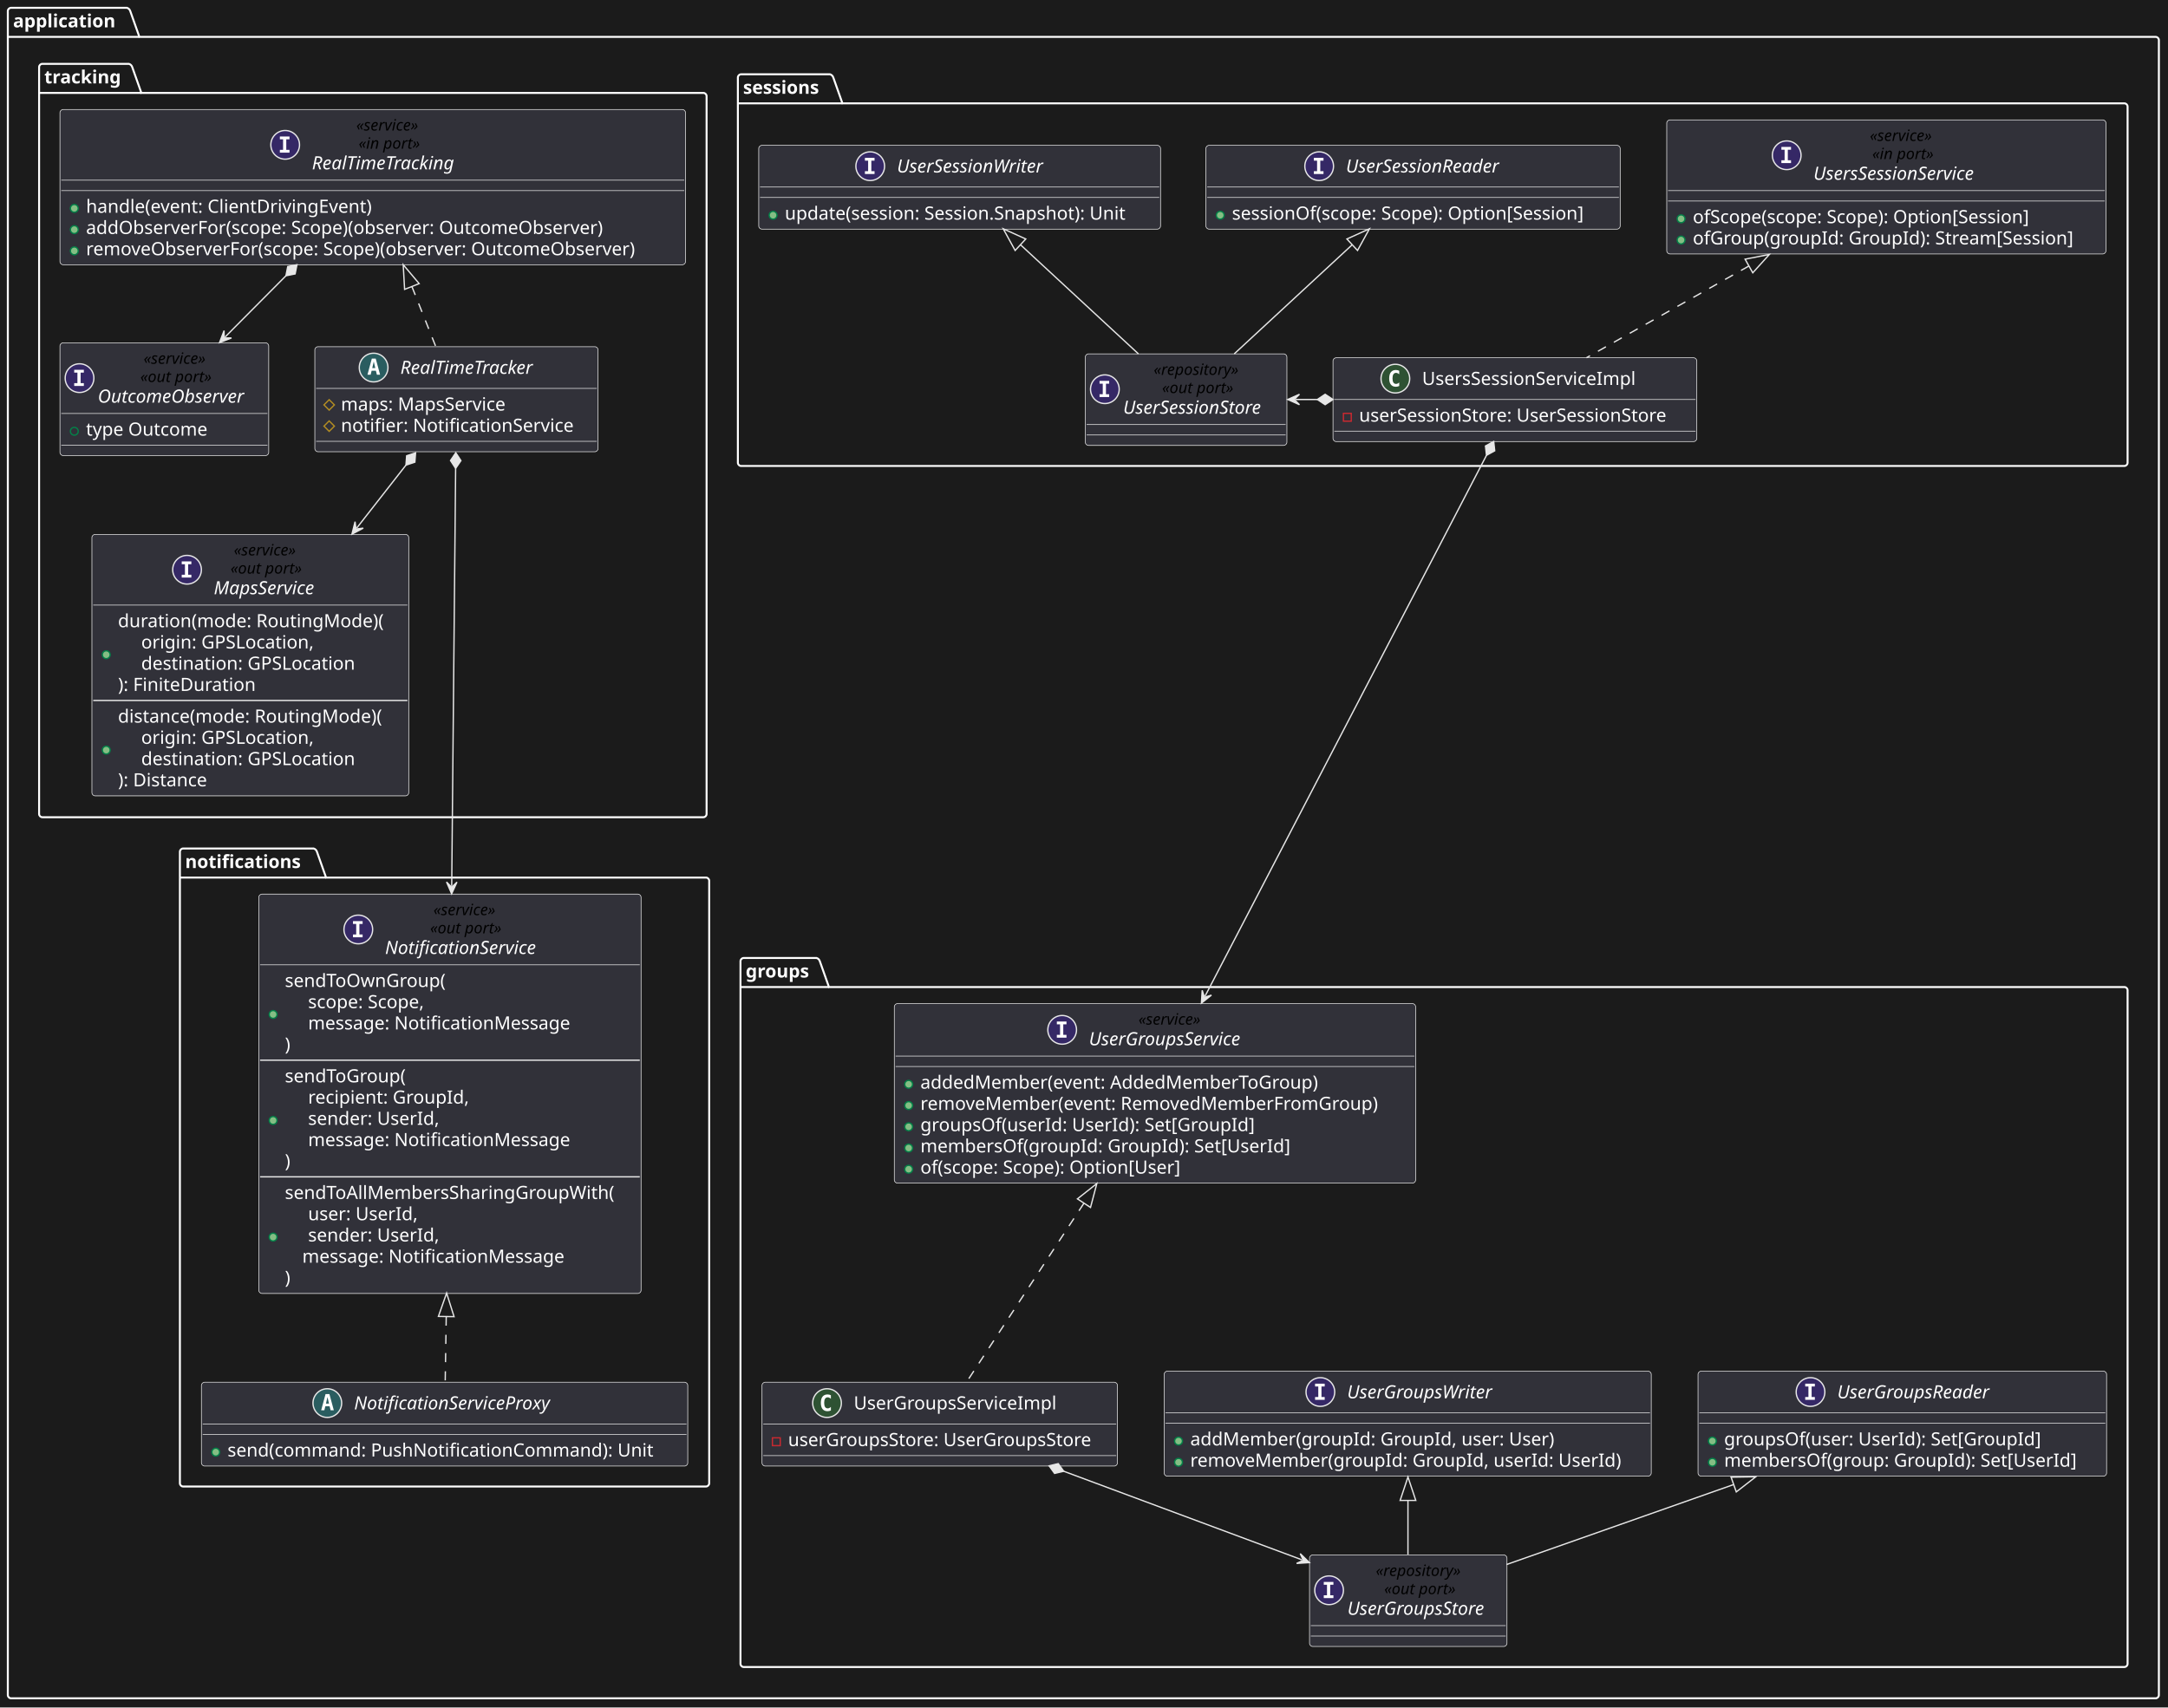
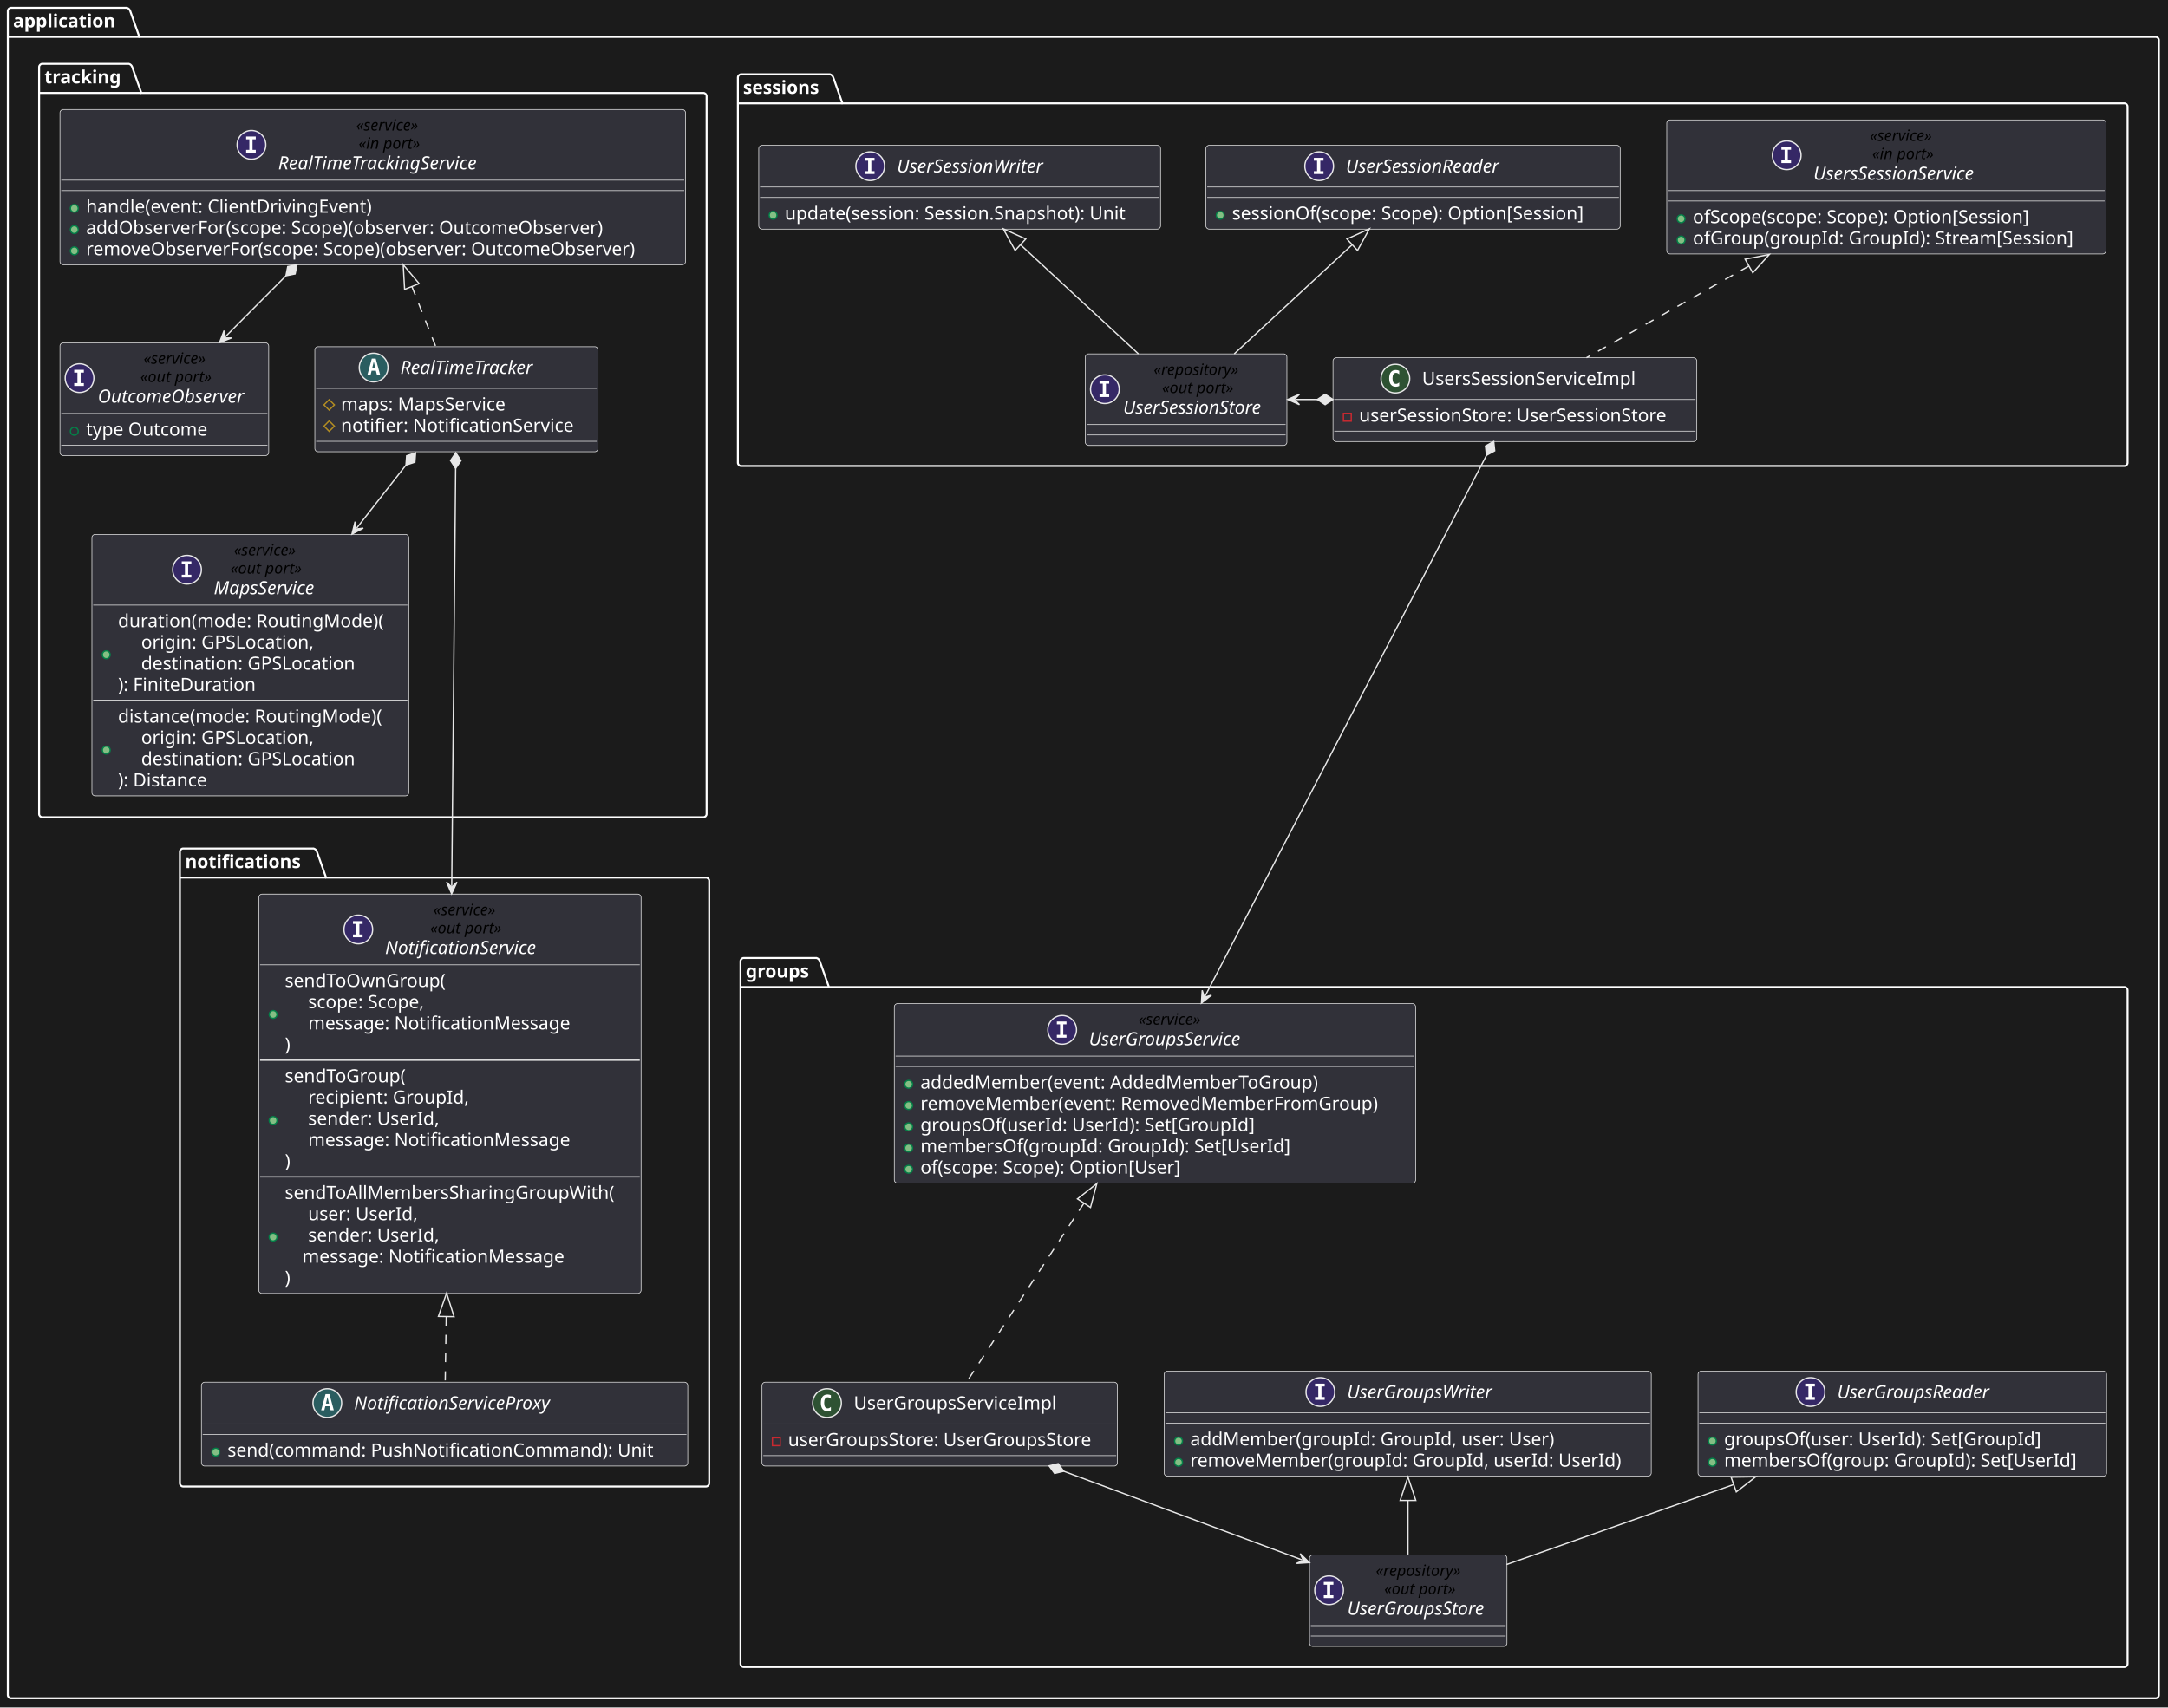
<svg xmlns="http://www.w3.org/2000/svg" contentStyleType="text/css" data-diagram-type="CLASS" height="1310px" preserveAspectRatio="none" style="width:1663px;height:1310px;background:#1B1B1B;" version="1.1" viewBox="0 0 1663 1310" width="1663px" zoomAndPan="magnify">
  <defs />
  <g>
    <rect fill="#1B1B1B" height="1310" style="stroke:none;stroke-width:1;" width="1663" x="0" y="0" />
    <g class="cluster" data-entity="application" data-source-line="186" data-uid="ent0002" id="cluster_application">
      <path d="M8.5,6 L97.41,6 A3.75,3.75 0 0 1 99.91,8.5 L106.91,28.297 L1653.5,28.297 A2.5,2.5 0 0 1 1656,30.797 L1656,1300.5 A2.5,2.5 0 0 1 1653.5,1303 L8.5,1303 A2.5,2.5 0 0 1 6,1300.5 L6,8.5 A2.5,2.5 0 0 1 8.5,6" fill="none" style="stroke:#FFFFFF;stroke-width:1.5;" />
      <line style="stroke:#FFFFFF;stroke-width:1.5;" x1="6" x2="106.91" y1="28.297" y2="28.297" />
      <text fill="#FFFFFF" font-family="sans-serif" font-size="14" font-weight="bold" lengthAdjust="spacing" textLength="87.91" x="10" y="20.995">application</text>
    </g>
    <g class="cluster" data-entity="groups" data-source-line="188" data-uid="ent0003" id="cluster_groups">
      <path d="M570.5,735 L626.365,735 A3.75,3.75 0 0 1 628.865,737.5 L635.865,757.297 L1629.5,757.297 A2.5,2.5 0 0 1 1632,759.797 L1632,1276.5 A2.5,2.5 0 0 1 1629.5,1279 L570.5,1279 A2.5,2.5 0 0 1 568,1276.5 L568,737.5 A2.5,2.5 0 0 1 570.5,735" fill="none" style="stroke:#FFFFFF;stroke-width:1.5;" />
      <line style="stroke:#FFFFFF;stroke-width:1.5;" x1="568" x2="635.865" y1="757.297" y2="757.297" />
      <text fill="#FFFFFF" font-family="sans-serif" font-size="14" font-weight="bold" lengthAdjust="spacing" textLength="54.865" x="572" y="749.995">groups</text>
    </g>
    <g class="cluster" data-entity="notifications" data-source-line="212" data-uid="ent0013" id="cluster_notifications">
      <path d="M140.5,651 L240.621,651 A3.75,3.75 0 0 1 243.121,653.5 L250.121,673.297 L541.5,673.297 A2.5,2.5 0 0 1 544,675.797 L544,1138 A2.5,2.5 0 0 1 541.5,1140.5 L140.5,1140.5 A2.5,2.5 0 0 1 138,1138 L138,653.5 A2.5,2.5 0 0 1 140.5,651" fill="none" style="stroke:#FFFFFF;stroke-width:1.5;" />
      <line style="stroke:#FFFFFF;stroke-width:1.5;" x1="138" x2="250.121" y1="673.297" y2="673.297" />
      <text fill="#FFFFFF" font-family="sans-serif" font-size="14" font-weight="bold" lengthAdjust="spacing" textLength="99.121" x="142" y="665.995">notifications</text>
    </g>
    <g class="cluster" data-entity="sessions" data-source-line="225" data-uid="ent0017" id="cluster_sessions">
      <path d="M568.5,57 L636.711,57 A3.75,3.75 0 0 1 639.211,59.5 L646.211,79.297 L1629.5,79.297 A2.5,2.5 0 0 1 1632,81.797 L1632,355 A2.5,2.5 0 0 1 1629.5,357.5 L568.5,357.5 A2.5,2.5 0 0 1 566,355 L566,59.5 A2.5,2.5 0 0 1 568.5,57" fill="none" style="stroke:#FFFFFF;stroke-width:1.5;" />
      <line style="stroke:#FFFFFF;stroke-width:1.5;" x1="566" x2="646.211" y1="79.297" y2="79.297" />
      <text fill="#FFFFFF" font-family="sans-serif" font-size="14" font-weight="bold" lengthAdjust="spacing" textLength="67.211" x="570" y="71.995">sessions</text>
    </g>
    <g class="cluster" data-entity="tracking" data-source-line="246" data-uid="ent0029" id="cluster_tracking">
      <path d="M32.5,49 L98.94,49 A3.75,3.75 0 0 1 101.44,51.5 L108.44,71.297 L539.5,71.297 A2.5,2.5 0 0 1 542,73.797 L542,624.5 A2.5,2.5 0 0 1 539.5,627 L32.5,627 A2.5,2.5 0 0 1 30,624.5 L30,51.5 A2.5,2.5 0 0 1 32.5,49" fill="none" style="stroke:#FFFFFF;stroke-width:1.5;" />
      <line style="stroke:#FFFFFF;stroke-width:1.5;" x1="30" x2="108.44" y1="71.297" y2="71.297" />
      <text fill="#FFFFFF" font-family="sans-serif" font-size="14" font-weight="bold" lengthAdjust="spacing" textLength="65.44" x="34" y="63.995">tracking</text>
    </g>
    <g class="entity" data-entity="UserGroupsReader" data-source-line="189" data-uid="ent0004" id="entity_UserGroupsReader">
      <rect fill="#313139" height="80.594" rx="2.5" ry="2.5" style="stroke:#E7E7E7;stroke-width:0.5;" width="313.397" x="1302.5" y="1052" />
      <ellipse cx="1388.793" cy="1068" fill="#352866" rx="11" ry="11" style="stroke:#E7E7E7;stroke-width:1;" />
      <path d="M1384.715,1063.766 L1384.715,1061.609 L1392.106,1061.609 L1392.106,1063.766 L1389.637,1063.766 L1389.637,1071.844 L1392.106,1071.844 L1392.106,1074 L1384.715,1074 L1384.715,1071.844 L1387.184,1071.844 L1387.184,1063.766 L1384.715,1063.766 Z " fill="#FFFFFF" />
      <text fill="#FFFFFF" font-family="sans-serif" font-size="14" font-style="italic" lengthAdjust="spacing" textLength="132.31" x="1409.293" y="1072.847">UserGroupsReader</text>
      <line style="stroke:#E7E7E7;stroke-width:0.5;" x1="1303.5" x2="1614.897" y1="1084" y2="1084" />
      <line style="stroke:#E7E7E7;stroke-width:0.5;" x1="1303.5" x2="1614.897" y1="1092" y2="1092" />
      <ellipse cx="1313.5" cy="1105.648" fill="#84BE84" rx="3" ry="3" style="stroke:#038048;stroke-width:1;" />
      <text fill="#FFFFFF" font-family="sans-serif" font-size="14" lengthAdjust="spacing" textLength="258.788" x="1322.5" y="1108.995">groupsOf(user: UserId): Set[GroupId]</text>
      <ellipse cx="1313.5" cy="1121.945" fill="#84BE84" rx="3" ry="3" style="stroke:#038048;stroke-width:1;" />
      <text fill="#FFFFFF" font-family="sans-serif" font-size="14" lengthAdjust="spacing" textLength="287.397" x="1322.5" y="1125.292">membersOf(group: GroupId): Set[UserId]</text>
    </g>
    <g class="entity" data-entity="UserGroupsWriter" data-source-line="193" data-uid="ent0005" id="entity_UserGroupsWriter">
      <rect fill="#313139" height="80.594" rx="2.5" ry="2.5" style="stroke:#E7E7E7;stroke-width:0.5;" width="373.621" x="893" y="1052" />
      <ellipse cx="1012.82" cy="1068" fill="#352866" rx="11" ry="11" style="stroke:#E7E7E7;stroke-width:1;" />
      <path d="M1008.742,1063.766 L1008.742,1061.609 L1016.133,1061.609 L1016.133,1063.766 L1013.664,1063.766 L1013.664,1071.844 L1016.133,1071.844 L1016.133,1074 L1008.742,1074 L1008.742,1071.844 L1011.211,1071.844 L1011.211,1063.766 L1008.742,1063.766 Z " fill="#FFFFFF" />
      <text fill="#FFFFFF" font-family="sans-serif" font-size="14" font-style="italic" lengthAdjust="spacing" textLength="125.481" x="1033.32" y="1072.847">UserGroupsWriter</text>
      <line style="stroke:#E7E7E7;stroke-width:0.5;" x1="894" x2="1265.621" y1="1084" y2="1084" />
      <line style="stroke:#E7E7E7;stroke-width:0.5;" x1="894" x2="1265.621" y1="1092" y2="1092" />
      <ellipse cx="904" cy="1105.648" fill="#84BE84" rx="3" ry="3" style="stroke:#038048;stroke-width:1;" />
      <text fill="#FFFFFF" font-family="sans-serif" font-size="14" lengthAdjust="spacing" textLength="294.472" x="913" y="1108.995">addMember(groupId: GroupId, user: User)</text>
      <ellipse cx="904" cy="1121.945" fill="#84BE84" rx="3" ry="3" style="stroke:#038048;stroke-width:1;" />
      <text fill="#FFFFFF" font-family="sans-serif" font-size="14" lengthAdjust="spacing" textLength="347.621" x="913" y="1125.292">removeMember(groupId: GroupId, userId: UserId)</text>
    </g>
    <g class="entity" data-entity="UserGroupsStore" data-source-line="197" data-uid="ent0006" id="entity_UserGroupsStore">
      <rect fill="#313139" height="70.234" rx="2.5" ry="2.5" style="stroke:#E7E7E7;stroke-width:0.5;" width="151.444" x="1004.5" y="1193" />
      <ellipse cx="1019.5" cy="1220.117" fill="#352866" rx="11" ry="11" style="stroke:#E7E7E7;stroke-width:1;" />
      <path d="M1015.422,1215.883 L1015.422,1213.727 L1022.812,1213.727 L1022.812,1215.883 L1020.344,1215.883 L1020.344,1223.961 L1022.812,1223.961 L1022.812,1226.117 L1015.422,1226.117 L1015.422,1223.961 L1017.891,1223.961 L1017.891,1215.883 L1015.422,1215.883 Z " fill="#FFFFFF" />
      <text fill="#000000" font-family="sans-serif" font-size="12" font-style="italic" lengthAdjust="spacing" textLength="75.756" x="1055.344" y="1209.139">«repository»</text>
      <text fill="#000000" font-family="sans-serif" font-size="12" font-style="italic" lengthAdjust="spacing" textLength="62.877" x="1061.784" y="1223.107">«out port»</text>
      <text fill="#FFFFFF" font-family="sans-serif" font-size="14" font-style="italic" lengthAdjust="spacing" textLength="119.444" x="1033.5" y="1238.933">UserGroupsStore</text>
      <line style="stroke:#E7E7E7;stroke-width:0.5;" x1="1005.5" x2="1154.944" y1="1247.234" y2="1247.234" />
      <line style="stroke:#E7E7E7;stroke-width:0.5;" x1="1005.5" x2="1154.944" y1="1255.234" y2="1255.234" />
    </g>
    <g class="entity" data-entity="UserGroupsService" data-source-line="199" data-uid="ent0009" id="entity_UserGroupsService">
      <rect fill="#313139" height="137.75" rx="2.5" ry="2.5" style="stroke:#E7E7E7;stroke-width:0.5;" width="399.878" x="686" y="770" />
      <ellipse cx="814.751" cy="790.133" fill="#352866" rx="11" ry="11" style="stroke:#E7E7E7;stroke-width:1;" />
      <path d="M810.673,785.898 L810.673,783.742 L818.064,783.742 L818.064,785.898 L815.595,785.898 L815.595,793.977 L818.064,793.977 L818.064,796.133 L810.673,796.133 L810.673,793.977 L813.142,793.977 L813.142,785.898 L810.673,785.898 Z " fill="#FFFFFF" />
      <text fill="#000000" font-family="sans-serif" font-size="12" font-style="italic" lengthAdjust="spacing" textLength="57.797" x="873.29" y="786.139">«service»</text>
      <text fill="#FFFFFF" font-family="sans-serif" font-size="14" font-style="italic" lengthAdjust="spacing" textLength="133.875" x="835.251" y="801.964">UserGroupsService</text>
      <line style="stroke:#E7E7E7;stroke-width:0.5;" x1="687" x2="1084.878" y1="810.266" y2="810.266" />
      <line style="stroke:#E7E7E7;stroke-width:0.5;" x1="687" x2="1084.878" y1="818.266" y2="818.266" />
      <ellipse cx="697" cy="831.914" fill="#84BE84" rx="3" ry="3" style="stroke:#038048;stroke-width:1;" />
      <text fill="#FFFFFF" font-family="sans-serif" font-size="14" lengthAdjust="spacing" textLength="323.887" x="706" y="835.261">addedMember(event: AddedMemberToGroup)</text>
      <ellipse cx="697" cy="848.211" fill="#84BE84" rx="3" ry="3" style="stroke:#038048;stroke-width:1;" />
      <text fill="#FFFFFF" font-family="sans-serif" font-size="14" lengthAdjust="spacing" textLength="373.878" x="706" y="851.558">removeMember(event: RemovedMemberFromGroup)</text>
      <ellipse cx="697" cy="864.508" fill="#84BE84" rx="3" ry="3" style="stroke:#038048;stroke-width:1;" />
      <text fill="#FFFFFF" font-family="sans-serif" font-size="14" lengthAdjust="spacing" textLength="271.804" x="706" y="867.855">groupsOf(userId: UserId): Set[GroupId]</text>
      <ellipse cx="697" cy="880.805" fill="#84BE84" rx="3" ry="3" style="stroke:#038048;stroke-width:1;" />
      <text fill="#FFFFFF" font-family="sans-serif" font-size="14" lengthAdjust="spacing" textLength="300.412" x="706" y="884.151">membersOf(groupId: GroupId): Set[UserId]</text>
      <ellipse cx="697" cy="897.102" fill="#84BE84" rx="3" ry="3" style="stroke:#038048;stroke-width:1;" />
      <text fill="#FFFFFF" font-family="sans-serif" font-size="14" lengthAdjust="spacing" textLength="216.016" x="706" y="900.448">of(scope: Scope): Option[User]</text>
    </g>
    <g class="entity" data-entity="UserGroupsServiceImpl" data-source-line="206" data-uid="ent0010" id="entity_UserGroupsServiceImpl">
      <rect fill="#313139" height="64.297" rx="2.5" ry="2.5" style="stroke:#E7E7E7;stroke-width:0.5;" width="272.682" x="584.5" y="1060.5" />
      <ellipse cx="634.382" cy="1076.5" fill="#2E5233" rx="11" ry="11" style="stroke:#E7E7E7;stroke-width:1;" />
      <path d="M637.351,1082.141 Q636.773,1082.438 636.132,1082.578 Q635.491,1082.734 634.788,1082.734 Q632.288,1082.734 630.96,1081.094 Q629.648,1079.438 629.648,1076.312 Q629.648,1073.188 630.96,1071.531 Q632.288,1069.875 634.788,1069.875 Q635.491,1069.875 636.132,1070.031 Q636.788,1070.188 637.351,1070.484 L637.351,1073.203 Q636.726,1072.625 636.132,1072.359 Q635.538,1072.078 634.913,1072.078 Q633.569,1072.078 632.882,1073.156 Q632.194,1074.219 632.194,1076.312 Q632.194,1078.406 632.882,1079.484 Q633.569,1080.547 634.913,1080.547 Q635.538,1080.547 636.132,1080.281 Q636.726,1080 637.351,1079.422 L637.351,1082.141 Z " fill="#FFFFFF" />
      <text fill="#FFFFFF" font-family="sans-serif" font-size="14" lengthAdjust="spacing" textLength="164.418" x="654.882" y="1081.347">UserGroupsServiceImpl</text>
      <line style="stroke:#E7E7E7;stroke-width:0.5;" x1="585.5" x2="856.182" y1="1092.5" y2="1092.5" />
      <rect fill="none" height="6" style="stroke:#C82930;stroke-width:1;" width="6" x="592.5" y="1103.148" />
      <text fill="#FFFFFF" font-family="sans-serif" font-size="14" lengthAdjust="spacing" textLength="246.682" x="604.5" y="1109.495">userGroupsStore: UserGroupsStore</text>
      <line style="stroke:#E7E7E7;stroke-width:0.5;" x1="585.5" x2="856.182" y1="1116.797" y2="1116.797" />
    </g>
    <g class="entity" data-entity="NotificationService" data-source-line="213" data-uid="ent0014" id="entity_NotificationService">
      <rect fill="#313139" height="306.391" rx="2.5" ry="2.5" style="stroke:#E7E7E7;stroke-width:0.5;" width="293.251" x="198.5" y="686" />
      <ellipse cx="274.84" cy="713.117" fill="#352866" rx="11" ry="11" style="stroke:#E7E7E7;stroke-width:1;" />
      <path d="M270.762,708.883 L270.762,706.727 L278.153,706.727 L278.153,708.883 L275.684,708.883 L275.684,716.961 L278.153,716.961 L278.153,719.117 L270.762,719.117 L270.762,716.961 L273.231,716.961 L273.231,708.883 L270.762,708.883 Z " fill="#FFFFFF" />
      <text fill="#000000" font-family="sans-serif" font-size="12" font-style="italic" lengthAdjust="spacing" textLength="57.797" x="332.477" y="702.139">«service»</text>
      <text fill="#000000" font-family="sans-serif" font-size="12" font-style="italic" lengthAdjust="spacing" textLength="62.877" x="329.937" y="716.107">«out port»</text>
      <text fill="#FFFFFF" font-family="sans-serif" font-size="14" font-style="italic" lengthAdjust="spacing" textLength="132.07" x="295.34" y="731.933">NotificationService</text>
      <line style="stroke:#E7E7E7;stroke-width:0.5;" x1="199.5" x2="490.751" y1="740.234" y2="740.234" />
      <ellipse cx="209.5" cy="778.328" fill="#84BE84" rx="3" ry="3" style="stroke:#038048;stroke-width:1;" />
      <text fill="#FFFFFF" font-family="sans-serif" font-size="14" lengthAdjust="spacing" textLength="130.519" x="218.5" y="757.23">sendToOwnGroup(</text>
      <text fill="#FFFFFF" font-family="sans-serif" font-size="14" lengthAdjust="spacing" textLength="97.323" x="236.301" y="773.526">scope: Scope,</text>
      <text fill="#FFFFFF" font-family="sans-serif" font-size="14" lengthAdjust="spacing" textLength="213.773" x="236.301" y="789.823">message: NotificationMessage</text>
      <text fill="#FFFFFF" font-family="sans-serif" font-size="14" lengthAdjust="spacing" textLength="5.462" x="218.5" y="806.12">)</text>
      <line style="stroke:#E7E7E7;stroke-width:1;" x1="199.5" x2="490.751" y1="813.422" y2="813.422" />
      <ellipse cx="209.5" cy="859.664" fill="#84BE84" rx="3" ry="3" style="stroke:#038048;stroke-width:1;" />
      <text fill="#FFFFFF" font-family="sans-serif" font-size="14" lengthAdjust="spacing" textLength="99.176" x="218.5" y="830.417">sendToGroup(</text>
      <text fill="#FFFFFF" font-family="sans-serif" font-size="14" lengthAdjust="spacing" textLength="131.27" x="236.301" y="846.714">recipient: GroupId,</text>
      <text fill="#FFFFFF" font-family="sans-serif" font-size="14" lengthAdjust="spacing" textLength="106.579" x="236.301" y="863.011">sender: UserId,</text>
      <text fill="#FFFFFF" font-family="sans-serif" font-size="14" lengthAdjust="spacing" textLength="213.773" x="236.301" y="879.308">message: NotificationMessage</text>
      <text fill="#FFFFFF" font-family="sans-serif" font-size="14" lengthAdjust="spacing" textLength="5.462" x="218.5" y="895.605">)</text>
      <line style="stroke:#E7E7E7;stroke-width:1;" x1="199.5" x2="490.751" y1="902.906" y2="902.906" />
      <ellipse cx="209.5" cy="949.148" fill="#84BE84" rx="3" ry="3" style="stroke:#038048;stroke-width:1;" />
      <text fill="#FFFFFF" font-family="sans-serif" font-size="14" lengthAdjust="spacing" textLength="267.251" x="218.5" y="919.901">sendToAllMembersSharingGroupWith(</text>
      <text fill="#FFFFFF" font-family="sans-serif" font-size="14" lengthAdjust="spacing" textLength="89.079" x="236.301" y="936.198">user: UserId,</text>
      <text fill="#FFFFFF" font-family="sans-serif" font-size="14" lengthAdjust="spacing" textLength="106.579" x="236.301" y="952.495">sender: UserId,</text>
      <text fill="#FFFFFF" font-family="sans-serif" font-size="14" lengthAdjust="spacing" textLength="213.773" x="231.851" y="968.792">message: NotificationMessage</text>
      <text fill="#FFFFFF" font-family="sans-serif" font-size="14" lengthAdjust="spacing" textLength="5.462" x="218.5" y="985.089">)</text>
    </g>
    <g class="entity" data-entity="NotificationServiceProxy" data-source-line="220" data-uid="ent0015" id="entity_NotificationServiceProxy">
      <rect fill="#313139" height="64.297" rx="2.5" ry="2.5" style="stroke:#E7E7E7;stroke-width:0.5;" width="373.067" x="154.5" y="1060.5" />
      <ellipse cx="251.082" cy="1076.5" fill="#2A5D60" rx="11" ry="11" style="stroke:#E7E7E7;stroke-width:1;" />
      <path d="M251.191,1071.844 L250.035,1076.922 L252.363,1076.922 L251.191,1071.844 Z M249.707,1069.609 L252.691,1069.609 L256.05,1082 L253.597,1082 L252.832,1078.938 L249.55,1078.938 L248.8,1082 L246.363,1082 L249.707,1069.609 Z " fill="#FFFFFF" />
      <text fill="#FFFFFF" font-family="sans-serif" font-size="14" font-style="italic" lengthAdjust="spacing" textLength="171.404" x="271.582" y="1081.347">NotificationServiceProxy</text>
      <line style="stroke:#E7E7E7;stroke-width:0.5;" x1="155.5" x2="526.567" y1="1092.5" y2="1092.5" />
      <line style="stroke:#E7E7E7;stroke-width:0.5;" x1="155.5" x2="526.567" y1="1100.5" y2="1100.5" />
      <ellipse cx="165.5" cy="1114.148" fill="#84BE84" rx="3" ry="3" style="stroke:#038048;stroke-width:1;" />
      <text fill="#FFFFFF" font-family="sans-serif" font-size="14" lengthAdjust="spacing" textLength="347.067" x="174.5" y="1117.495">send(command: PushNotificationCommand): Unit</text>
    </g>
    <g class="entity" data-entity="UserSessionReader" data-source-line="226" data-uid="ent0018" id="entity_UserSessionReader">
      <rect fill="#313139" height="64.297" rx="2.5" ry="2.5" style="stroke:#E7E7E7;stroke-width:0.5;" width="317.799" x="925" y="111.5" />
      <ellipse cx="1011.898" cy="127.5" fill="#352866" rx="11" ry="11" style="stroke:#E7E7E7;stroke-width:1;" />
      <path d="M1007.82,123.266 L1007.82,121.109 L1015.211,121.109 L1015.211,123.266 L1012.742,123.266 L1012.742,131.344 L1015.211,131.344 L1015.211,133.5 L1007.82,133.5 L1007.82,131.344 L1010.289,131.344 L1010.289,123.266 L1007.82,123.266 Z " fill="#FFFFFF" />
      <text fill="#FFFFFF" font-family="sans-serif" font-size="14" font-style="italic" lengthAdjust="spacing" textLength="135.502" x="1032.398" y="132.347">UserSessionReader</text>
      <line style="stroke:#E7E7E7;stroke-width:0.5;" x1="926" x2="1241.799" y1="143.5" y2="143.5" />
      <line style="stroke:#E7E7E7;stroke-width:0.5;" x1="926" x2="1241.799" y1="151.5" y2="151.5" />
      <ellipse cx="936" cy="165.148" fill="#84BE84" rx="3" ry="3" style="stroke:#038048;stroke-width:1;" />
      <text fill="#FFFFFF" font-family="sans-serif" font-size="14" lengthAdjust="spacing" textLength="291.799" x="945" y="168.495">sessionOf(scope: Scope): Option[Session]</text>
    </g>
    <g class="entity" data-entity="UserSessionWriter" data-source-line="229" data-uid="ent0019" id="entity_UserSessionWriter">
      <rect fill="#313139" height="64.297" rx="2.5" ry="2.5" style="stroke:#E7E7E7;stroke-width:0.5;" width="308.222" x="582" y="111.5" />
      <ellipse cx="667.524" cy="127.5" fill="#352866" rx="11" ry="11" style="stroke:#E7E7E7;stroke-width:1;" />
      <path d="M663.446,123.266 L663.446,121.109 L670.837,121.109 L670.837,123.266 L668.368,123.266 L668.368,131.344 L670.837,131.344 L670.837,133.5 L663.446,133.5 L663.446,131.344 L665.915,131.344 L665.915,123.266 L663.446,123.266 Z " fill="#FFFFFF" />
      <text fill="#FFFFFF" font-family="sans-serif" font-size="14" font-style="italic" lengthAdjust="spacing" textLength="128.673" x="688.024" y="132.347">UserSessionWriter</text>
      <line style="stroke:#E7E7E7;stroke-width:0.5;" x1="583" x2="889.222" y1="143.5" y2="143.5" />
      <line style="stroke:#E7E7E7;stroke-width:0.5;" x1="583" x2="889.222" y1="151.5" y2="151.5" />
      <ellipse cx="593" cy="165.148" fill="#84BE84" rx="3" ry="3" style="stroke:#038048;stroke-width:1;" />
      <text fill="#FFFFFF" font-family="sans-serif" font-size="14" lengthAdjust="spacing" textLength="282.222" x="602" y="168.495">update(session: Session.Snapshot): Unit</text>
    </g>
    <g class="entity" data-entity="UserSessionStore" data-source-line="232" data-uid="ent0020" id="entity_UserSessionStore">
      <rect fill="#313139" height="70.234" rx="2.5" ry="2.5" style="stroke:#E7E7E7;stroke-width:0.5;" width="154.637" x="832.5" y="271.5" />
      <ellipse cx="847.5" cy="298.617" fill="#352866" rx="11" ry="11" style="stroke:#E7E7E7;stroke-width:1;" />
      <path d="M843.422,294.383 L843.422,292.227 L850.812,292.227 L850.812,294.383 L848.344,294.383 L848.344,302.461 L850.812,302.461 L850.812,304.617 L843.422,304.617 L843.422,302.461 L845.891,302.461 L845.891,294.383 L843.422,294.383 Z " fill="#FFFFFF" />
      <text fill="#000000" font-family="sans-serif" font-size="12" font-style="italic" lengthAdjust="spacing" textLength="75.756" x="884.94" y="287.639">«repository»</text>
      <text fill="#000000" font-family="sans-serif" font-size="12" font-style="italic" lengthAdjust="spacing" textLength="62.877" x="891.38" y="301.607">«out port»</text>
      <text fill="#FFFFFF" font-family="sans-serif" font-size="14" font-style="italic" lengthAdjust="spacing" textLength="122.637" x="861.5" y="317.433">UserSessionStore</text>
      <line style="stroke:#E7E7E7;stroke-width:0.5;" x1="833.5" x2="986.137" y1="325.734" y2="325.734" />
      <line style="stroke:#E7E7E7;stroke-width:0.5;" x1="833.5" x2="986.137" y1="333.734" y2="333.734" />
    </g>
    <g class="entity" data-entity="UsersSessionService" data-source-line="234" data-uid="ent0023" id="entity_UsersSessionService">
      <rect fill="#313139" height="102.828" rx="2.5" ry="2.5" style="stroke:#E7E7E7;stroke-width:0.5;" width="336.912" x="1278.5" y="92" />
      <ellipse cx="1370.525" cy="119.117" fill="#352866" rx="11" ry="11" style="stroke:#E7E7E7;stroke-width:1;" />
      <path d="M1366.447,114.883 L1366.447,112.727 L1373.838,112.727 L1373.838,114.883 L1371.369,114.883 L1371.369,122.961 L1373.838,122.961 L1373.838,125.117 L1366.447,125.117 L1366.447,122.961 L1368.916,122.961 L1368.916,114.883 L1366.447,114.883 Z " fill="#FFFFFF" />
      <text fill="#000000" font-family="sans-serif" font-size="12" font-style="italic" lengthAdjust="spacing" textLength="57.797" x="1434.308" y="108.139">«service»</text>
      <text fill="#000000" font-family="sans-serif" font-size="12" font-style="italic" lengthAdjust="spacing" textLength="54.164" x="1436.124" y="122.107">«in port»</text>
      <text fill="#FFFFFF" font-family="sans-serif" font-size="14" font-style="italic" lengthAdjust="spacing" textLength="144.361" x="1391.025" y="137.933">UsersSessionService</text>
      <line style="stroke:#E7E7E7;stroke-width:0.5;" x1="1279.5" x2="1614.412" y1="146.234" y2="146.234" />
      <line style="stroke:#E7E7E7;stroke-width:0.5;" x1="1279.5" x2="1614.412" y1="154.234" y2="154.234" />
      <ellipse cx="1289.5" cy="167.883" fill="#84BE84" rx="3" ry="3" style="stroke:#038048;stroke-width:1;" />
      <text fill="#FFFFFF" font-family="sans-serif" font-size="14" lengthAdjust="spacing" textLength="280.171" x="1298.5" y="171.23">ofScope(scope: Scope): Option[Session]</text>
      <ellipse cx="1289.5" cy="184.18" fill="#84BE84" rx="3" ry="3" style="stroke:#038048;stroke-width:1;" />
      <text fill="#FFFFFF" font-family="sans-serif" font-size="14" lengthAdjust="spacing" textLength="310.912" x="1298.5" y="187.526">ofGroup(groupId: GroupId): Stream[Session]</text>
    </g>
    <g class="entity" data-entity="UsersSessionServiceImpl" data-source-line="239" data-uid="ent0024" id="entity_UsersSessionServiceImpl">
      <rect fill="#313139" height="64.297" rx="2.5" ry="2.5" style="stroke:#E7E7E7;stroke-width:0.5;" width="279.066" x="1022.5" y="274.5" />
      <ellipse cx="1070.331" cy="290.5" fill="#2E5233" rx="11" ry="11" style="stroke:#E7E7E7;stroke-width:1;" />
      <path d="M1073.3,296.141 Q1072.722,296.438 1072.081,296.578 Q1071.44,296.734 1070.737,296.734 Q1068.237,296.734 1066.909,295.094 Q1065.597,293.438 1065.597,290.312 Q1065.597,287.188 1066.909,285.531 Q1068.237,283.875 1070.737,283.875 Q1071.44,283.875 1072.081,284.031 Q1072.737,284.188 1073.3,284.484 L1073.3,287.203 Q1072.675,286.625 1072.081,286.359 Q1071.487,286.078 1070.862,286.078 Q1069.519,286.078 1068.831,287.156 Q1068.144,288.219 1068.144,290.312 Q1068.144,292.406 1068.831,293.484 Q1069.519,294.547 1070.862,294.547 Q1071.487,294.547 1072.081,294.281 Q1072.675,294 1073.3,293.422 L1073.3,296.141 Z " fill="#FFFFFF" />
      <text fill="#FFFFFF" font-family="sans-serif" font-size="14" lengthAdjust="spacing" textLength="174.904" x="1090.831" y="295.347">UsersSessionServiceImpl</text>
      <line style="stroke:#E7E7E7;stroke-width:0.5;" x1="1023.5" x2="1300.566" y1="306.5" y2="306.5" />
      <rect fill="none" height="6" style="stroke:#C82930;stroke-width:1;" width="6" x="1030.5" y="317.148" />
      <text fill="#FFFFFF" font-family="sans-serif" font-size="14" lengthAdjust="spacing" textLength="253.066" x="1042.5" y="323.495">userSessionStore: UserSessionStore</text>
      <line style="stroke:#E7E7E7;stroke-width:0.5;" x1="1023.5" x2="1300.566" y1="330.797" y2="330.797" />
    </g>
    <g class="entity" data-entity="MapsService" data-source-line="247" data-uid="ent0030" id="entity_MapsService">
      <rect fill="#313139" height="200.609" rx="2.5" ry="2.5" style="stroke:#E7E7E7;stroke-width:0.5;" width="243.027" x="70.5" y="410" />
      <ellipse cx="143.474" cy="437.117" fill="#352866" rx="11" ry="11" style="stroke:#E7E7E7;stroke-width:1;" />
      <path d="M139.395,432.883 L139.395,430.727 L146.786,430.727 L146.786,432.883 L144.317,432.883 L144.317,440.961 L146.786,440.961 L146.786,443.117 L139.395,443.117 L139.395,440.961 L141.864,440.961 L141.864,432.883 L139.395,432.883 Z " fill="#FFFFFF" />
      <text fill="#000000" font-family="sans-serif" font-size="12" font-style="italic" lengthAdjust="spacing" textLength="57.797" x="179.365" y="426.139">«service»</text>
      <text fill="#000000" font-family="sans-serif" font-size="12" font-style="italic" lengthAdjust="spacing" textLength="62.877" x="176.825" y="440.107">«out port»</text>
      <text fill="#FFFFFF" font-family="sans-serif" font-size="14" font-style="italic" lengthAdjust="spacing" textLength="88.58" x="163.974" y="455.933">MapsService</text>
      <line style="stroke:#E7E7E7;stroke-width:0.5;" x1="71.5" x2="312.527" y1="464.234" y2="464.234" />
      <ellipse cx="81.5" cy="502.328" fill="#84BE84" rx="3" ry="3" style="stroke:#038048;stroke-width:1;" />
      <text fill="#FFFFFF" font-family="sans-serif" font-size="14" lengthAdjust="spacing" textLength="216.617" x="90.5" y="481.229">duration(mode: RoutingMode)(</text>
      <text fill="#FFFFFF" font-family="sans-serif" font-size="14" lengthAdjust="spacing" textLength="141.114" x="108.301" y="497.526">origin: GPSLocation,</text>
      <text fill="#FFFFFF" font-family="sans-serif" font-size="14" lengthAdjust="spacing" textLength="175.246" x="108.301" y="513.823">destination: GPSLocation</text>
      <text fill="#FFFFFF" font-family="sans-serif" font-size="14" lengthAdjust="spacing" textLength="114.242" x="90.5" y="530.12">): FiniteDuration</text>
      <line style="stroke:#E7E7E7;stroke-width:1;" x1="71.5" x2="312.527" y1="537.422" y2="537.422" />
      <ellipse cx="81.5" cy="575.516" fill="#84BE84" rx="3" ry="3" style="stroke:#038048;stroke-width:1;" />
      <text fill="#FFFFFF" font-family="sans-serif" font-size="14" lengthAdjust="spacing" textLength="217.027" x="90.5" y="554.417">distance(mode: RoutingMode)(</text>
      <text fill="#FFFFFF" font-family="sans-serif" font-size="14" lengthAdjust="spacing" textLength="141.114" x="108.301" y="570.714">origin: GPSLocation,</text>
      <text fill="#FFFFFF" font-family="sans-serif" font-size="14" lengthAdjust="spacing" textLength="175.246" x="108.301" y="587.011">destination: GPSLocation</text>
      <text fill="#FFFFFF" font-family="sans-serif" font-size="14" lengthAdjust="spacing" textLength="75.845" x="90.5" y="603.308">): Distance</text>
    </g>
    <g class="entity" data-entity="OutcomeObserver" data-source-line="253" data-uid="ent0031" id="entity_OutcomeObserver">
      <rect fill="#313139" height="86.531" rx="2.5" ry="2.5" style="stroke:#E7E7E7;stroke-width:0.5;" width="160.119" x="46" y="263" />
      <ellipse cx="61" cy="290.117" fill="#352866" rx="11" ry="11" style="stroke:#E7E7E7;stroke-width:1;" />
      <path d="M56.922,285.883 L56.922,283.727 L64.312,283.727 L64.312,285.883 L61.844,285.883 L61.844,293.961 L64.312,293.961 L64.312,296.117 L56.922,296.117 L56.922,293.961 L59.391,293.961 L59.391,285.883 L56.922,285.883 Z " fill="#FFFFFF" />
      <text fill="#000000" font-family="sans-serif" font-size="12" font-style="italic" lengthAdjust="spacing" textLength="57.797" x="110.161" y="279.139">«service»</text>
      <text fill="#000000" font-family="sans-serif" font-size="12" font-style="italic" lengthAdjust="spacing" textLength="62.877" x="107.621" y="293.107">«out port»</text>
      <text fill="#FFFFFF" font-family="sans-serif" font-size="14" font-style="italic" lengthAdjust="spacing" textLength="128.119" x="75" y="308.933">OutcomeObserver</text>
      <line style="stroke:#E7E7E7;stroke-width:0.5;" x1="47" x2="205.119" y1="317.234" y2="317.234" />
      <ellipse cx="57" cy="330.883" fill="none" rx="3" ry="3" style="stroke:#038048;stroke-width:1;" />
      <text fill="#FFFFFF" font-family="sans-serif" font-size="14" lengthAdjust="spacing" textLength="99.62" x="66" y="334.229">type Outcome</text>
      <line style="stroke:#E7E7E7;stroke-width:0.5;" x1="47" x2="205.119" y1="341.531" y2="341.531" />
    </g>
-     <g class="entity" data-entity="RealTimeTracking" data-source-line="257" data-uid="ent0032" id="entity_RealTimeTracking">
+     <g class="entity" data-entity="RealTimeTrackingService" data-source-line="257" data-uid="ent0032" id="entity_RealTimeTrackingService">
      <rect fill="#313139" height="119.125" rx="2.5" ry="2.5" style="stroke:#E7E7E7;stroke-width:0.5;" width="479.845" x="46" y="84" />
-       <ellipse cx="218.751" cy="111.117" fill="#352866" rx="11" ry="11" style="stroke:#E7E7E7;stroke-width:1;" />
-       <path d="M214.673,106.883 L214.673,104.727 L222.064,104.727 L222.064,106.883 L219.595,106.883 L219.595,114.961 L222.064,114.961 L222.064,117.117 L214.673,117.117 L214.673,114.961 L217.142,114.961 L217.142,106.883 L214.673,106.883 Z " fill="#FFFFFF" />
+       <ellipse cx="192.88" cy="111.117" fill="#352866" rx="11" ry="11" style="stroke:#E7E7E7;stroke-width:1;" />
+       <path d="M188.802,106.883 L188.802,104.727 L196.193,104.727 L196.193,106.883 L193.724,106.883 L193.724,114.961 L196.193,114.961 L196.193,117.117 L188.802,117.117 L188.802,114.961 L191.271,114.961 L191.271,106.883 L188.802,106.883 Z " fill="#FFFFFF" />
      <text fill="#000000" font-family="sans-serif" font-size="12" font-style="italic" lengthAdjust="spacing" textLength="57.797" x="273.274" y="100.139">«service»</text>
      <text fill="#000000" font-family="sans-serif" font-size="12" font-style="italic" lengthAdjust="spacing" textLength="54.164" x="275.09" y="114.107">«in port»</text>
-       <text fill="#FFFFFF" font-family="sans-serif" font-size="14" font-style="italic" lengthAdjust="spacing" textLength="125.843" x="239.251" y="129.933">RealTimeTracking</text>
+       <text fill="#FFFFFF" font-family="sans-serif" font-size="14" font-style="italic" lengthAdjust="spacing" textLength="177.584" x="213.38" y="129.933">RealTimeTrackingService</text>
      <line style="stroke:#E7E7E7;stroke-width:0.5;" x1="47" x2="524.845" y1="138.234" y2="138.234" />
      <line style="stroke:#E7E7E7;stroke-width:0.5;" x1="47" x2="524.845" y1="146.234" y2="146.234" />
      <ellipse cx="57" cy="159.883" fill="#84BE84" rx="3" ry="3" style="stroke:#038048;stroke-width:1;" />
      <text fill="#FFFFFF" font-family="sans-serif" font-size="14" lengthAdjust="spacing" textLength="238.677" x="66" y="163.23">handle(event: ClientDrivingEvent)</text>
      <ellipse cx="57" cy="176.18" fill="#84BE84" rx="3" ry="3" style="stroke:#038048;stroke-width:1;" />
      <text fill="#FFFFFF" font-family="sans-serif" font-size="14" lengthAdjust="spacing" textLength="426.727" x="66" y="179.526">addObserverFor(scope: Scope)(observer: OutcomeObserver)</text>
      <ellipse cx="57" cy="192.477" fill="#84BE84" rx="3" ry="3" style="stroke:#038048;stroke-width:1;" />
      <text fill="#FFFFFF" font-family="sans-serif" font-size="14" lengthAdjust="spacing" textLength="453.845" x="66" y="195.823">removeObserverFor(scope: Scope)(observer: OutcomeObserver)</text>
    </g>
    <g class="entity" data-entity="RealTimeTracker" data-source-line="264" data-uid="ent0034" id="entity_RealTimeTracker">
      <rect fill="#313139" height="80.594" rx="2.5" ry="2.5" style="stroke:#E7E7E7;stroke-width:0.5;" width="217.242" x="241.5" y="266" />
      <ellipse cx="286.59" cy="282" fill="#2A5D60" rx="11" ry="11" style="stroke:#E7E7E7;stroke-width:1;" />
      <path d="M286.699,277.344 L285.543,282.422 L287.871,282.422 L286.699,277.344 Z M285.215,275.109 L288.199,275.109 L291.559,287.5 L289.106,287.5 L288.34,284.438 L285.059,284.438 L284.309,287.5 L281.871,287.5 L285.215,275.109 Z " fill="#FFFFFF" />
      <text fill="#FFFFFF" font-family="sans-serif" font-size="14" font-style="italic" lengthAdjust="spacing" textLength="118.562" x="307.09" y="286.847">RealTimeTracker</text>
      <line style="stroke:#E7E7E7;stroke-width:0.5;" x1="242.5" x2="457.742" y1="298" y2="298" />
      <polygon fill="none" points="252.5,306.648,256.5,310.648,252.5,314.648,248.5,310.648" style="stroke:#B38D22;stroke-width:1;" />
      <text fill="#FFFFFF" font-family="sans-serif" font-size="14" lengthAdjust="spacing" textLength="136.144" x="261.5" y="314.995">maps: MapsService</text>
      <polygon fill="none" points="252.5,322.945,256.5,326.945,252.5,330.945,248.5,326.945" style="stroke:#B38D22;stroke-width:1;" />
      <text fill="#FFFFFF" font-family="sans-serif" font-size="14" lengthAdjust="spacing" textLength="191.242" x="261.5" y="331.292">notifier: NotificationService</text>
      <line style="stroke:#E7E7E7;stroke-width:0.5;" x1="242.5" x2="457.742" y1="338.594" y2="338.594" />
    </g>
    <g class="link" data-entity-1="UserGroupsReader" data-entity-2="UserGroupsStore" data-source-line="197" data-uid="lnk7" id="link_UserGroupsReader_UserGroupsStore">
      <path d="M1329.852,1138.989 C1268.182,1160.709 1210.31,1181.1 1155.6,1200.37" fill="none" id="UserGroupsReader-backto-UserGroupsStore" style="stroke:#E7E7E7;stroke-width:1;" />
      <polygon fill="none" points="1346.83,1133.01,1327.859,1133.33,1331.845,1144.649,1346.83,1133.01" style="stroke:#E7E7E7;stroke-width:1;" />
    </g>
    <g class="link" data-entity-1="UserGroupsWriter" data-entity-2="UserGroupsStore" data-source-line="197" data-uid="lnk8" id="link_UserGroupsWriter_UserGroupsStore">
      <path d="M1080,1151.19 C1080,1170.1 1080,1174.49 1080,1192.66" fill="none" id="UserGroupsWriter-backto-UserGroupsStore" style="stroke:#E7E7E7;stroke-width:1;" />
      <polygon fill="none" points="1080,1133.19,1074,1151.19,1086,1151.19,1080,1133.19" style="stroke:#E7E7E7;stroke-width:1;" />
    </g>
    <g class="link" data-entity-1="UserGroupsService" data-entity-2="UserGroupsServiceImpl" data-source-line="207" data-uid="lnk11" id="link_UserGroupsService_UserGroupsServiceImpl">
      <path d="M831.476,923.11 C798.926,972.72 766.23,1022.57 741.42,1060.38" fill="none" id="UserGroupsService-backto-UserGroupsServiceImpl" style="stroke:#E7E7E7;stroke-width:1;stroke-dasharray:7.0,7.0;" />
      <polygon fill="none" points="841.35,908.06,826.459,919.818,836.492,926.401,841.35,908.06" style="stroke:#E7E7E7;stroke-width:1;" />
    </g>
    <g class="link" data-entity-1="UserGroupsServiceImpl" data-entity-2="UserGroupsStore" data-source-line="209" data-uid="lnk12" id="link_UserGroupsServiceImpl_UserGroupsStore">
      <path codeLine="209" d="M815.967,1128.813 C876.357,1151.273 940.346,1175.069 998.786,1196.799" fill="none" id="UserGroupsServiceImpl-UserGroupsStore" style="stroke:#E7E7E7;stroke-width:1;" />
      <polygon fill="#E7E7E7" points="804.72,1124.63,808.949,1130.471,815.967,1128.813,811.738,1122.972,804.72,1124.63" style="stroke:#E7E7E7;stroke-width:1;" />
      <polygon fill="#E7E7E7" points="1004.41,1198.89,997.368,1192.004,999.723,1197.147,994.58,1199.503,1004.41,1198.89" style="stroke:#E7E7E7;stroke-width:1;" />
    </g>
    <g class="link" data-entity-1="NotificationService" data-entity-2="NotificationServiceProxy" data-source-line="221" data-uid="lnk16" id="link_NotificationService_NotificationServiceProxy">
      <path d="M342.295,1010.098 C341.885,1035.958 341.78,1042.27 341.5,1060.37" fill="none" id="NotificationService-backto-NotificationServiceProxy" style="stroke:#E7E7E7;stroke-width:1;stroke-dasharray:7.0,7.0;" />
      <polygon fill="none" points="342.58,992.1,336.295,1010.003,348.294,1010.193,342.58,992.1" style="stroke:#E7E7E7;stroke-width:1;" />
    </g>
    <g class="link" data-entity-1="UserSessionReader" data-entity-2="UserSessionStore" data-source-line="232" data-uid="lnk21" id="link_UserSessionReader_UserSessionStore">
      <path d="M1037.24,187.767 C1007.52,215.277 977.41,243.13 946.75,271.49" fill="none" id="UserSessionReader-backto-UserSessionStore" style="stroke:#E7E7E7;stroke-width:1;" />
      <polygon fill="none" points="1050.45,175.54,1033.165,183.364,1041.316,192.171,1050.45,175.54" style="stroke:#E7E7E7;stroke-width:1;" />
    </g>
    <g class="link" data-entity-1="UserSessionWriter" data-entity-2="UserSessionStore" data-source-line="232" data-uid="lnk22" id="link_UserSessionWriter_UserSessionStore">
      <path d="M782.76,187.767 C812.48,215.277 842.59,243.13 873.25,271.49" fill="none" id="UserSessionWriter-backto-UserSessionStore" style="stroke:#E7E7E7;stroke-width:1;" />
      <polygon fill="none" points="769.55,175.54,778.684,192.171,786.835,183.364,769.55,175.54" style="stroke:#E7E7E7;stroke-width:1;" />
    </g>
    <g class="link" data-entity-1="UsersSessionService" data-entity-2="UsersSessionServiceImpl" data-source-line="240" data-uid="lnk25" id="link_UsersSessionService_UsersSessionServiceImpl">
      <path d="M1341.547,204.071 C1295.527,230.061 1256.66,252.03 1216.93,274.47" fill="none" id="UsersSessionService-backto-UsersSessionServiceImpl" style="stroke:#E7E7E7;stroke-width:1;stroke-dasharray:7.0,7.0;" />
      <polygon fill="none" points="1357.22,195.22,1338.596,198.847,1344.497,209.296,1357.22,195.22" style="stroke:#E7E7E7;stroke-width:1;" />
    </g>
    <g class="link" data-entity-1="UserSessionStore" data-entity-2="UsersSessionServiceImpl" data-source-line="242" data-uid="lnk27" id="link_UserSessionStore_UsersSessionServiceImpl">
      <path codeLine="242" d="M993.77,306.5 C1005.34,306.5 998.91,306.5 1010.48,306.5" fill="none" id="UserSessionStore-UsersSessionServiceImpl" style="stroke:#E7E7E7;stroke-width:1;" />
      <polygon fill="#E7E7E7" points="987.77,306.5,996.77,310.5,992.77,306.5,996.77,302.5,987.77,306.5" style="stroke:#E7E7E7;stroke-width:1;" />
      <polygon fill="#E7E7E7" points="1022.48,306.5,1016.48,302.5,1010.48,306.5,1016.48,310.5,1022.48,306.5" style="stroke:#E7E7E7;stroke-width:1;" />
    </g>
    <g class="link" data-entity-1="UsersSessionServiceImpl" data-entity-2="UserGroupsService" data-source-line="243" data-uid="lnk28" id="link_UsersSessionServiceImpl_UserGroupsService">
      <path codeLine="243" d="M1140.231,349.345 C1096.661,433.085 984.719,648.247 924.339,764.307" fill="none" id="UsersSessionServiceImpl-UserGroupsService" style="stroke:#E7E7E7;stroke-width:1;" />
      <polygon fill="#E7E7E7" points="1145.77,338.7,1139.452,342.176,1140.231,349.345,1146.549,345.869,1145.77,338.7" style="stroke:#E7E7E7;stroke-width:1;" />
      <polygon fill="#E7E7E7" points="921.57,769.63,929.272,763.492,923.878,765.194,922.175,759.8,921.57,769.63" style="stroke:#E7E7E7;stroke-width:1;" />
    </g>
-     <g class="link" data-entity-1="RealTimeTracking" data-entity-2="OutcomeObserver" data-source-line="262" data-uid="lnk33" id="link_RealTimeTracking_OutcomeObserver">
-       <path codeLine="262" d="M219.323,211.593 C199.673,231.373 190.799,240.293 172.609,258.603" fill="none" id="RealTimeTracking-OutcomeObserver" style="stroke:#E7E7E7;stroke-width:1;" />
+     <g class="link" data-entity-1="RealTimeTrackingService" data-entity-2="OutcomeObserver" data-source-line="262" data-uid="lnk33" id="link_RealTimeTrackingService_OutcomeObserver">
+       <path codeLine="262" d="M219.323,211.593 C199.673,231.373 190.799,240.293 172.609,258.603" fill="none" id="RealTimeTrackingService-OutcomeObserver" style="stroke:#E7E7E7;stroke-width:1;" />
      <polygon fill="#E7E7E7" points="227.78,203.08,220.714,204.518,219.323,211.593,226.389,210.156,227.78,203.08" style="stroke:#E7E7E7;stroke-width:1;" />
      <polygon fill="#E7E7E7" points="168.38,262.86,177.561,259.294,171.904,259.313,171.885,253.656,168.38,262.86" style="stroke:#E7E7E7;stroke-width:1;" />
    </g>
-     <g class="link" data-entity-1="RealTimeTracking" data-entity-2="RealTimeTracker" data-source-line="265" data-uid="lnk35" id="link_RealTimeTracking_RealTimeTracker">
-       <path d="M315.938,219.808 C324.228,240.667 326.72,246.92 334.23,265.82" fill="none" id="RealTimeTracking-backto-RealTimeTracker" style="stroke:#E7E7E7;stroke-width:1;stroke-dasharray:7.0,7.0;" />
+     <g class="link" data-entity-1="RealTimeTrackingService" data-entity-2="RealTimeTracker" data-source-line="265" data-uid="lnk35" id="link_RealTimeTrackingService_RealTimeTracker">
+       <path d="M315.938,219.808 C324.228,240.667 326.72,246.92 334.23,265.82" fill="none" id="RealTimeTrackingService-backto-RealTimeTracker" style="stroke:#E7E7E7;stroke-width:1;stroke-dasharray:7.0,7.0;" />
      <polygon fill="none" points="309.29,203.08,310.362,222.023,321.514,217.592,309.29,203.08" style="stroke:#E7E7E7;stroke-width:1;" />
    </g>
    <g class="link" data-entity-1="RealTimeTracker" data-entity-2="MapsService" data-source-line="268" data-uid="lnk36" id="link_RealTimeTracker_MapsService">
      <path codeLine="268" d="M311.386,356.862 C297.266,374.912 290.976,382.953 273.666,405.093" fill="none" id="RealTimeTracker-MapsService" style="stroke:#E7E7E7;stroke-width:1;" />
      <polygon fill="#E7E7E7" points="318.78,347.41,311.933,349.671,311.386,356.862,318.234,354.6,318.78,347.41" style="stroke:#E7E7E7;stroke-width:1;" />
      <polygon fill="#E7E7E7" points="269.97,409.82,278.665,405.194,273.05,405.881,272.362,400.266,269.97,409.82" style="stroke:#E7E7E7;stroke-width:1;" />
    </g>
    <g class="link" data-entity-1="RealTimeTracker" data-entity-2="NotificationService" data-source-line="269" data-uid="lnk37" id="link_RealTimeTracker_NotificationService">
      <path codeLine="269" d="M349.508,359.37 C348.848,430.279 347.586,563.73 346.496,679.73" fill="none" id="RealTimeTracker-NotificationService" style="stroke:#E7E7E7;stroke-width:1;" />
      <polygon fill="#E7E7E7" points="349.62,347.37,345.564,353.332,349.508,359.37,353.564,353.407,349.62,347.37" style="stroke:#E7E7E7;stroke-width:1;" />
      <polygon fill="#E7E7E7" points="346.44,685.73,350.524,676.768,346.487,680.73,342.525,676.693,346.44,685.73" style="stroke:#E7E7E7;stroke-width:1;" />
    </g>
  </g>
</svg>
